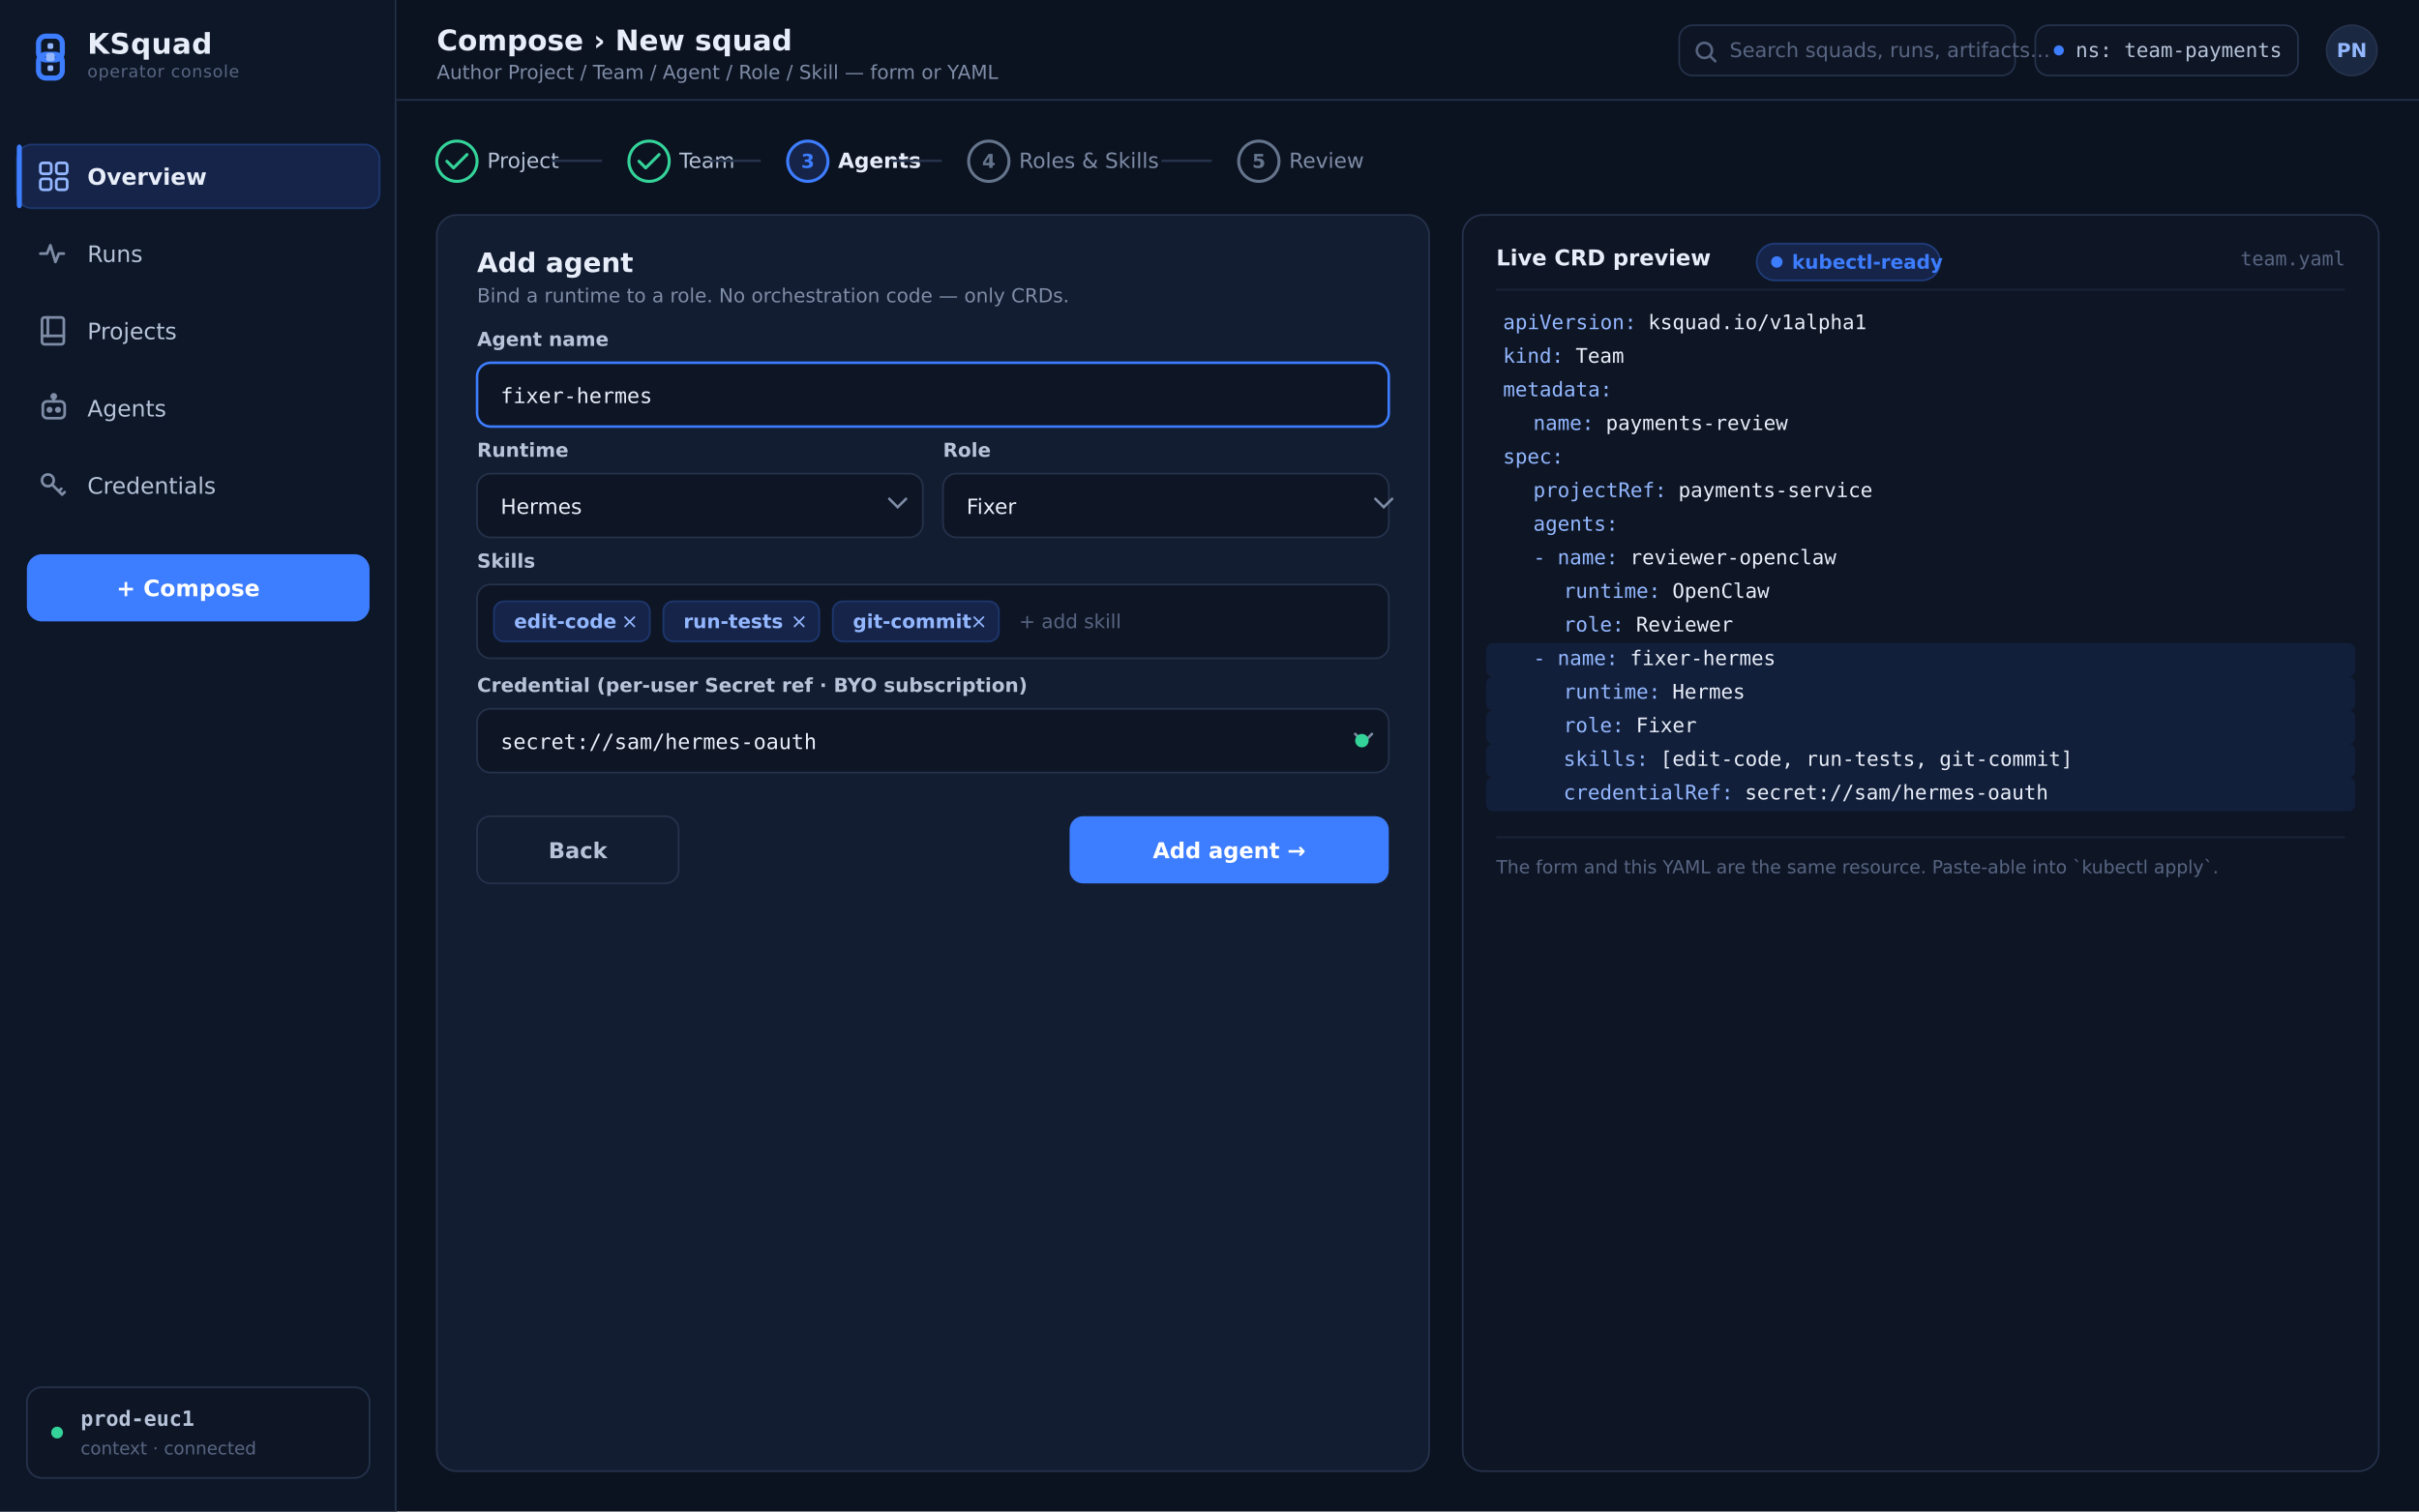
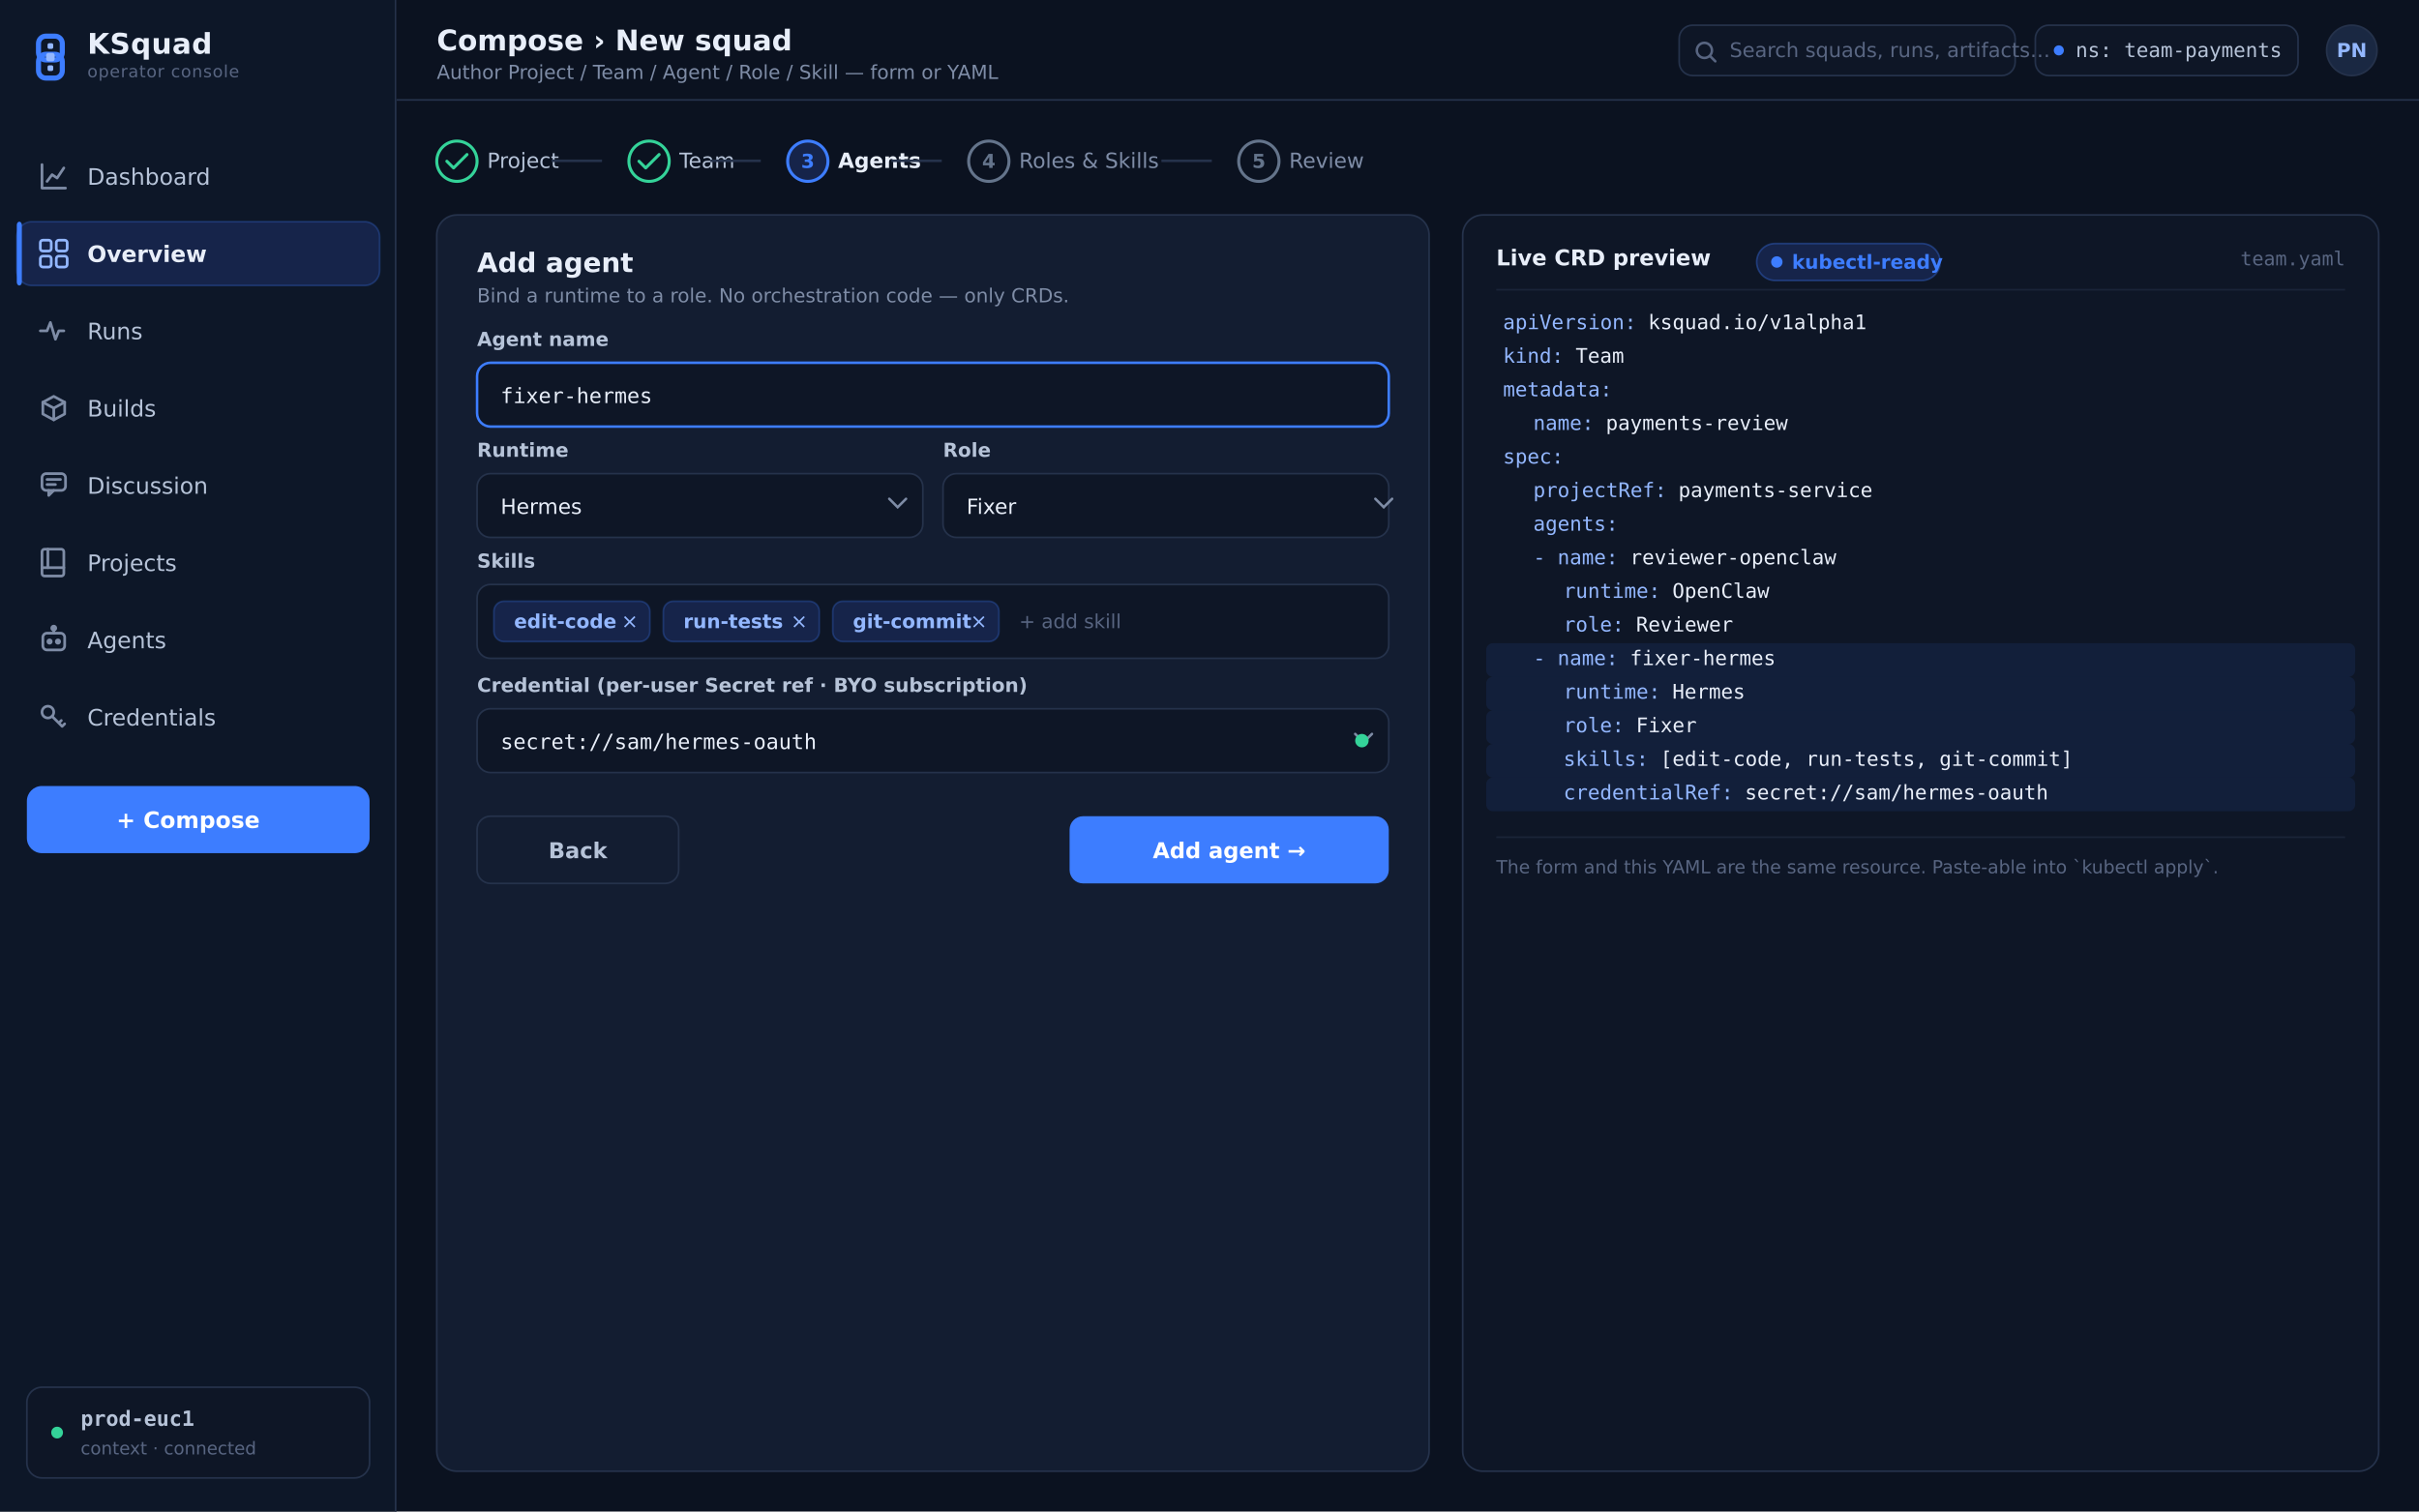
<svg xmlns="http://www.w3.org/2000/svg" width="1440" height="900" viewBox="0 0 1440 900" font-family="DejaVu Sans">
  <rect x="0" y="0" width="1440" height="900" rx="0" ry="0" fill="#0B1220" stroke="none" stroke-width="1" />
  <rect x="0" y="0" width="236" height="900" rx="0" ry="0" fill="#0D1728" stroke="none" stroke-width="1" />
  <rect x="235" y="0" width="1" height="900" rx="0" ry="0" fill="#25324B" stroke="none" stroke-width="1" />
  <g transform="translate(30,34) scale(0.33735) translate(-50,-50)">
    <rect x="29" y="45" width="42" height="42" rx="13" fill="none" stroke="#3D7DFF" stroke-width="9" />
    <rect x="29" y="13" width="42" height="42" rx="13" fill="none" stroke="#3D7DFF" stroke-width="9" />
    <rect x="45" y="25.5" width="10" height="10" rx="2.8" fill="#93B7FF" />
    <rect x="45" y="64.5" width="10" height="10" rx="2.8" fill="#93B7FF" />
    <rect x="42.5" y="42.5" width="15" height="15" rx="4.2" fill="#93B7FF" />
  </g>
  <text x="52" y="32" font-family="DejaVu Sans" font-size="17" fill="#E8EEF9" font-weight="700" text-anchor="start" letter-spacing="0.2">KSquad</text>
  <text x="52" y="46" font-family="DejaVu Sans" font-size="10" fill="#586581" font-weight="400" text-anchor="start" letter-spacing="0.4">operator console</text>
-   <rect x="10" y="86" width="216" height="38" rx="9" ry="9" fill="#16244A" stroke="#3D7DFF44" stroke-width="1" />
-   <rect x="10" y="86" width="3" height="38" rx="2" ry="2" fill="#3D7DFF" stroke="none" stroke-width="1" />
+   <g fill="none" stroke="#7E8CA6" stroke-width="1.6" stroke-linecap="round" stroke-linejoin="round">
+     <path d="M25 98 v14 h14" />
+     <path d="M28 108 l3 -4 l3 2 l4 -6" />
+   </g>
+   <text x="52" y="110" font-family="DejaVu Sans" font-size="13.5" fill="#B6C3D8" font-weight="500" text-anchor="start">Dashboard</text>
+   <rect x="10" y="132" width="216" height="38" rx="9" ry="9" fill="#16244A" stroke="#3D7DFF44" stroke-width="1" />
+   <rect x="10" y="132" width="3" height="38" rx="2" ry="2" fill="#3D7DFF" stroke="none" stroke-width="1" />
  <g fill="none" stroke="#93B7FF" stroke-width="1.6" stroke-linecap="round" stroke-linejoin="round">
-     <rect x="24" y="97" width="6.5" height="6.5" rx="1.5" />
-     <rect x="33.5" y="97" width="6.5" height="6.5" rx="1.5" />
-     <rect x="24" y="106.5" width="6.5" height="6.5" rx="1.5" />
-     <rect x="33.5" y="106.5" width="6.5" height="6.5" rx="1.5" />
+     <rect x="24" y="143" width="6.5" height="6.5" rx="1.5" />
+     <rect x="33.5" y="143" width="6.5" height="6.5" rx="1.5" />
+     <rect x="24" y="152.5" width="6.5" height="6.5" rx="1.5" />
+     <rect x="33.5" y="152.5" width="6.5" height="6.5" rx="1.5" />
  </g>
-   <text x="52" y="110" font-family="DejaVu Sans" font-size="13.5" fill="#E8EEF9" font-weight="600" text-anchor="start">Overview</text>
+   <text x="52" y="156" font-family="DejaVu Sans" font-size="13.5" fill="#E8EEF9" font-weight="600" text-anchor="start">Overview</text>
  <g fill="none" stroke="#7E8CA6" stroke-width="1.6" stroke-linecap="round" stroke-linejoin="round">
-     <path d="M24 151 h4 l2 -5 l3 10 l2 -5 h3" />
+     <path d="M24 197 h4 l2 -5 l3 10 l2 -5 h3" />
  </g>
-   <text x="52" y="156" font-family="DejaVu Sans" font-size="13.5" fill="#B6C3D8" font-weight="500" text-anchor="start">Runs</text>
+   <text x="52" y="202" font-family="DejaVu Sans" font-size="13.5" fill="#B6C3D8" font-weight="500" text-anchor="start">Runs</text>
  <g fill="none" stroke="#7E8CA6" stroke-width="1.6" stroke-linecap="round" stroke-linejoin="round">
-     <rect x="25" y="189" width="13" height="16" rx="1.5" />
-     <path d="M25 200 h13" />
-     <path d="M28.5 189 v11" />
+     <path d="M32 236 l6.5 3.5 v7 l-6.5 3.5 l-6.5 -3.5 v-7 z" />
+     <path d="M25.5 239.5 l6.5 3.5 l6.5 -3.5" />
+     <path d="M32 243 v7" />
  </g>
-   <text x="52" y="202" font-family="DejaVu Sans" font-size="13.5" fill="#B6C3D8" font-weight="500" text-anchor="start">Projects</text>
+   <text x="52" y="248" font-family="DejaVu Sans" font-size="13.5" fill="#B6C3D8" font-weight="500" text-anchor="start">Builds</text>
  <g fill="none" stroke="#7E8CA6" stroke-width="1.6" stroke-linecap="round" stroke-linejoin="round">
-     <rect x="25.5" y="239" width="13" height="10" rx="2.5" />
-     <path d="M32 236 v3" />
-     <circle cx="32" cy="236" r="1.2" fill="#7E8CA6" />
-     <circle cx="29.5" cy="244" r="1" fill="#7E8CA6" />
-     <circle cx="34.5" cy="244" r="1" fill="#7E8CA6" />
+     <rect x="25" y="282" width="14" height="10" rx="2.5" />
+     <path d="M29 292 v3 l3 -3" />
+     <path d="M28 285.5 h8 M28 288.5 h5" />
  </g>
-   <text x="52" y="248" font-family="DejaVu Sans" font-size="13.5" fill="#B6C3D8" font-weight="500" text-anchor="start">Agents</text>
+   <text x="52" y="294" font-family="DejaVu Sans" font-size="13.5" fill="#B6C3D8" font-weight="500" text-anchor="start">Discussion</text>
  <g fill="none" stroke="#7E8CA6" stroke-width="1.6" stroke-linecap="round" stroke-linejoin="round">
-     <circle cx="28.5" cy="286" r="3.5" />
-     <path d="M31 288.5 l6 6 M35 292.5 l1.5 -1.5 M37 294.5 l1.5 -1.5" />
+     <rect x="25" y="327" width="13" height="16" rx="1.5" />
+     <path d="M25 338 h13" />
+     <path d="M28.5 327 v11" />
  </g>
-   <text x="52" y="294" font-family="DejaVu Sans" font-size="13.5" fill="#B6C3D8" font-weight="500" text-anchor="start">Credentials</text>
-   <rect x="16" y="330" width="204" height="40" rx="9" ry="9" fill="#3D7DFF" stroke="none" stroke-width="1" />
-   <text x="112" y="355" font-family="DejaVu Sans" font-size="13.5" fill="#fff" font-weight="600" text-anchor="middle">+  Compose</text>
+   <text x="52" y="340" font-family="DejaVu Sans" font-size="13.5" fill="#B6C3D8" font-weight="500" text-anchor="start">Projects</text>
+   <g fill="none" stroke="#7E8CA6" stroke-width="1.6" stroke-linecap="round" stroke-linejoin="round">
+     <rect x="25.5" y="377" width="13" height="10" rx="2.5" />
+     <path d="M32 374 v3" />
+     <circle cx="32" cy="374" r="1.2" fill="#7E8CA6" />
+     <circle cx="29.5" cy="382" r="1" fill="#7E8CA6" />
+     <circle cx="34.5" cy="382" r="1" fill="#7E8CA6" />
+   </g>
+   <text x="52" y="386" font-family="DejaVu Sans" font-size="13.5" fill="#B6C3D8" font-weight="500" text-anchor="start">Agents</text>
+   <g fill="none" stroke="#7E8CA6" stroke-width="1.6" stroke-linecap="round" stroke-linejoin="round">
+     <circle cx="28.5" cy="424" r="3.5" />
+     <path d="M31 426.5 l6 6 M35 430.5 l1.5 -1.5 M37 432.5 l1.5 -1.5" />
+   </g>
+   <text x="52" y="432" font-family="DejaVu Sans" font-size="13.5" fill="#B6C3D8" font-weight="500" text-anchor="start">Credentials</text>
+   <rect x="16" y="468" width="204" height="40" rx="9" ry="9" fill="#3D7DFF" stroke="none" stroke-width="1" />
+   <text x="112" y="493" font-family="DejaVu Sans" font-size="13.5" fill="#fff" font-weight="600" text-anchor="middle">+  Compose</text>
  <rect x="16" y="826" width="204" height="54" rx="9" ry="9" fill="#0E1626" stroke="#25324B" stroke-width="1" />
  <circle cx="34" cy="853" r="3.5" fill="#34D399" />
  <text x="48" y="849" font-family="DejaVu Sans Mono" font-size="12.5" fill="#B6C3D8" font-weight="600" text-anchor="start">prod-euc1</text>
  <text x="48" y="866" font-family="DejaVu Sans" font-size="10.5" fill="#586581" font-weight="400" text-anchor="start">context · connected</text>
  <rect x="236" y="0" width="1204" height="60" rx="0" ry="0" fill="#0B1220" stroke="none" stroke-width="1" />
  <rect x="236" y="59" width="1204" height="1" rx="0" ry="0" fill="#25324B" stroke="none" stroke-width="1" />
  <text x="260" y="30" font-family="DejaVu Sans" font-size="17" fill="#E8EEF9" font-weight="700" text-anchor="start">Compose  ›  New squad</text>
  <text x="260" y="47" font-family="DejaVu Sans" font-size="11.5" fill="#7E8CA6" font-weight="400" text-anchor="start">Author Project / Team / Agent / Role / Skill — form or YAML</text>
  <circle cx="1400" cy="30" r="15" fill="#1A2842" stroke="#25324B" />
  <text x="1400" y="34" font-family="DejaVu Sans" font-size="11.5" fill="#93B7FF" font-weight="700" text-anchor="middle">PN</text>
  <rect x="1211.6" y="15" width="156.4" height="30" rx="8" ry="8" fill="#0E1626" stroke="#25324B" stroke-width="1" />
  <circle cx="1225.6" cy="30" r="3" fill="#3D7DFF" />
  <text x="1235.6" y="34" font-family="DejaVu Sans Mono" font-size="12" fill="#B6C3D8" font-weight="400" text-anchor="start">ns: team-payments</text>
  <rect x="999.6" y="15" width="200" height="30" rx="8" ry="8" fill="#0E1626" stroke="#25324B" stroke-width="1" />
  <circle cx="1014.6" cy="30" r="4.5" fill="none" stroke="#586581" stroke-width="1.5" />
  <path d="M1018.1 33.5 l3 3" stroke="#586581" stroke-width="1.5" stroke-linecap="round" />
  <text x="1029.6" y="34" font-family="DejaVu Sans" font-size="12" fill="#586581" font-weight="400" text-anchor="start">Search squads, runs, artifacts…</text>
  <circle cx="272" cy="96" r="12" fill="none" stroke="#34D399" stroke-width="1.8" />
  <path d="M266 96 l4 4 l8 -8" stroke="#34D399" stroke-width="1.8" fill="none" stroke-linecap="round" stroke-linejoin="round" />
  <text x="290" y="100" font-family="DejaVu Sans" font-size="12.5" fill="#B6C3D8" font-weight="500" text-anchor="start">Project</text>
  <rect x="328.375" y="95" width="30" height="1.5" rx="0" ry="0" fill="#25324B" stroke="none" stroke-width="1" />
  <circle cx="386.375" cy="96" r="12" fill="none" stroke="#34D399" stroke-width="1.8" />
  <path d="M380.375 96 l4 4 l8 -8" stroke="#34D399" stroke-width="1.8" fill="none" stroke-linecap="round" stroke-linejoin="round" />
  <text x="404.375" y="100" font-family="DejaVu Sans" font-size="12.5" fill="#B6C3D8" font-weight="500" text-anchor="start">Team</text>
  <rect x="422.875" y="95" width="30" height="1.5" rx="0" ry="0" fill="#25324B" stroke="none" stroke-width="1" />
  <circle cx="480.875" cy="96" r="12" fill="#16244A" stroke="#3D7DFF" stroke-width="1.8" />
  <text x="480.875" y="100" font-family="DejaVu Sans" font-size="11.5" fill="#3D7DFF" font-weight="700" text-anchor="middle">3</text>
  <text x="498.875" y="100" font-family="DejaVu Sans" font-size="12.5" fill="#E8EEF9" font-weight="700" text-anchor="start">Agents</text>
  <rect x="530.625" y="95" width="30" height="1.5" rx="0" ry="0" fill="#25324B" stroke="none" stroke-width="1" />
  <circle cx="588.625" cy="96" r="12" fill="none" stroke="#64748B" stroke-width="1.8" />
  <text x="588.625" y="100" font-family="DejaVu Sans" font-size="11.5" fill="#64748B" font-weight="700" text-anchor="middle">4</text>
  <text x="606.625" y="100" font-family="DejaVu Sans" font-size="12.5" fill="#7E8CA6" font-weight="500" text-anchor="start">Roles &amp; Skills</text>
  <rect x="691.375" y="95" width="30" height="1.5" rx="0" ry="0" fill="#25324B" stroke="none" stroke-width="1" />
  <circle cx="749.375" cy="96" r="12" fill="none" stroke="#64748B" stroke-width="1.8" />
  <text x="749.375" y="100" font-family="DejaVu Sans" font-size="11.5" fill="#64748B" font-weight="700" text-anchor="middle">5</text>
  <text x="767.375" y="100" font-family="DejaVu Sans" font-size="12.5" fill="#7E8CA6" font-weight="500" text-anchor="start">Review</text>
  <rect x="260" y="128" width="590.72" height="748" rx="12" ry="12" fill="#131D31" stroke="#25324B" stroke-width="1" />
  <text x="284" y="162" font-family="DejaVu Sans" font-size="16" fill="#E8EEF9" font-weight="700" text-anchor="start">Add agent</text>
  <text x="284" y="180" font-family="DejaVu Sans" font-size="11.5" fill="#7E8CA6" font-weight="400" text-anchor="start">Bind a runtime to a role. No orchestration code — only CRDs.</text>
  <text x="284" y="206" font-family="DejaVu Sans" font-size="11.5" fill="#B6C3D8" font-weight="600" text-anchor="start">Agent name</text>
  <rect x="284" y="216" width="542.72" height="38" rx="8" ry="8" fill="#0E1626" stroke="#3D7DFF" stroke-width="1.5" />
  <text x="298" y="240" font-family="DejaVu Sans Mono" font-size="12.5" fill="#E8EEF9" font-weight="400" text-anchor="start">fixer-hermes</text>
  <text x="284" y="272" font-family="DejaVu Sans" font-size="11.5" fill="#B6C3D8" font-weight="600" text-anchor="start">Runtime</text>
  <rect x="284" y="282" width="265.36" height="38" rx="8" ry="8" fill="#0E1626" stroke="#25324B" stroke-width="1" />
  <text x="298" y="306" font-family="DejaVu Sans" font-size="12.5" fill="#E8EEF9" font-weight="400" text-anchor="start">Hermes</text>
  <path d="M529.36 297 l5 5 l5 -5" stroke="#7E8CA6" stroke-width="1.5" fill="none" stroke-linecap="round" />
  <text x="561.36" y="272" font-family="DejaVu Sans" font-size="11.5" fill="#B6C3D8" font-weight="600" text-anchor="start">Role</text>
  <rect x="561.36" y="282" width="265.36" height="38" rx="8" ry="8" fill="#0E1626" stroke="#25324B" stroke-width="1" />
  <text x="575.36" y="306" font-family="DejaVu Sans" font-size="12.5" fill="#E8EEF9" font-weight="400" text-anchor="start">Fixer</text>
  <path d="M818.72 297 l5 5 l5 -5" stroke="#7E8CA6" stroke-width="1.5" fill="none" stroke-linecap="round" />
  <text x="284" y="338" font-family="DejaVu Sans" font-size="11.5" fill="#B6C3D8" font-weight="600" text-anchor="start">Skills</text>
  <rect x="284" y="348" width="542.72" height="44" rx="8" ry="8" fill="#0E1626" stroke="#25324B" stroke-width="1" />
  <rect x="294" y="358" width="92.855" height="24" rx="6" ry="6" fill="#16244A" stroke="#3D7DFF44" stroke-width="1" />
  <text x="306" y="374" font-family="DejaVu Sans" font-size="11.5" fill="#93B7FF" font-weight="600" text-anchor="start">edit-code</text>
  <text x="374.855" y="374" font-family="DejaVu Sans" font-size="12" fill="#93B7FF" font-weight="400" text-anchor="middle">×</text>
  <rect x="394.855" y="358" width="92.855" height="24" rx="6" ry="6" fill="#16244A" stroke="#3D7DFF44" stroke-width="1" />
  <text x="406.855" y="374" font-family="DejaVu Sans" font-size="11.5" fill="#93B7FF" font-weight="600" text-anchor="start">run-tests</text>
  <text x="475.71" y="374" font-family="DejaVu Sans" font-size="12" fill="#93B7FF" font-weight="400" text-anchor="middle">×</text>
  <rect x="495.71" y="358" width="98.95" height="24" rx="6" ry="6" fill="#16244A" stroke="#3D7DFF44" stroke-width="1" />
  <text x="507.71" y="374" font-family="DejaVu Sans" font-size="11.5" fill="#93B7FF" font-weight="600" text-anchor="start">git-commit</text>
  <text x="582.66" y="374" font-family="DejaVu Sans" font-size="12" fill="#93B7FF" font-weight="400" text-anchor="middle">×</text>
  <text x="606.66" y="374" font-family="DejaVu Sans" font-size="11.5" fill="#586581" font-weight="400" text-anchor="start">+ add skill</text>
  <text x="284" y="412" font-family="DejaVu Sans" font-size="11.5" fill="#B6C3D8" font-weight="600" text-anchor="start">Credential (per-user Secret ref · BYO subscription)</text>
  <rect x="284" y="422" width="542.72" height="38" rx="8" ry="8" fill="#0E1626" stroke="#25324B" stroke-width="1" />
  <text x="298" y="446" font-family="DejaVu Sans Mono" font-size="12.5" fill="#E8EEF9" font-weight="400" text-anchor="start">secret://sam/hermes-oauth</text>
  <path d="M806.72 437 l5 5 l5 -5" stroke="#7E8CA6" stroke-width="1.5" fill="none" stroke-linecap="round" />
  <circle cx="810.72" cy="441" r="4" fill="#34D399" />
  <rect x="284" y="486" width="120" height="40" rx="8" ry="8" fill="none" stroke="#25324B" stroke-width="1" />
  <text x="344" y="511" font-family="DejaVu Sans" font-size="13" fill="#B6C3D8" font-weight="600" text-anchor="middle">Back</text>
  <rect x="636.72" y="486" width="190" height="40" rx="8" ry="8" fill="#3D7DFF" stroke="none" stroke-width="1" />
  <text x="731.72" y="511" font-family="DejaVu Sans" font-size="13" fill="#fff" font-weight="700" text-anchor="middle">Add agent  →</text>
  <rect x="870.72" y="128" width="545.28" height="748" rx="12" ry="12" fill="#0E1626" stroke="#25324B" stroke-width="1" />
  <text x="890.72" y="158" font-family="DejaVu Sans" font-size="13" fill="#E8EEF9" font-weight="700" text-anchor="start">Live CRD preview</text>
  <rect x="1045.72" y="145" width="109.235" height="22" rx="11" ry="11" fill="#16244A" stroke="#3D7DFF55" stroke-width="1" />
  <circle cx="1057.72" cy="156" r="3.4" fill="#3D7DFF" />
  <text x="1066.72" y="160" font-family="DejaVu Sans" font-size="11.5" fill="#3D7DFF" font-weight="600" text-anchor="start">kubectl-ready</text>
  <text x="1396" y="158" font-family="DejaVu Sans Mono" font-size="11.5" fill="#586581" font-weight="400" text-anchor="end">team.yaml</text>
  <rect x="890.72" y="172" width="505.28" height="1" rx="0" ry="0" fill="#1A2438" stroke="none" stroke-width="1" />
  <text x="894.72" y="196" font-family="DejaVu Sans Mono" font-size="12" fill="#93B7FF" font-weight="400" text-anchor="start">apiVersion: </text>
  <text x="981.12" y="196" font-family="DejaVu Sans Mono" font-size="12" fill="#E8EEF9" font-weight="400" text-anchor="start">ksquad.io/v1alpha1</text>
  <text x="894.72" y="216" font-family="DejaVu Sans Mono" font-size="12" fill="#93B7FF" font-weight="400" text-anchor="start">kind: </text>
  <text x="937.92" y="216" font-family="DejaVu Sans Mono" font-size="12" fill="#E8EEF9" font-weight="400" text-anchor="start">Team</text>
  <text x="894.72" y="236" font-family="DejaVu Sans Mono" font-size="12" fill="#93B7FF" font-weight="400" text-anchor="start">metadata:</text>
  <text x="959.52" y="236" font-family="DejaVu Sans Mono" font-size="12" fill="#E8EEF9" font-weight="400" text-anchor="start" />
  <text x="912.72" y="256" font-family="DejaVu Sans Mono" font-size="12" fill="#93B7FF" font-weight="400" text-anchor="start">name: </text>
  <text x="955.92" y="256" font-family="DejaVu Sans Mono" font-size="12" fill="#E8EEF9" font-weight="400" text-anchor="start">payments-review</text>
  <text x="894.72" y="276" font-family="DejaVu Sans Mono" font-size="12" fill="#93B7FF" font-weight="400" text-anchor="start">spec:</text>
  <text x="930.72" y="276" font-family="DejaVu Sans Mono" font-size="12" fill="#E8EEF9" font-weight="400" text-anchor="start" />
  <text x="912.72" y="296" font-family="DejaVu Sans Mono" font-size="12" fill="#93B7FF" font-weight="400" text-anchor="start">projectRef: </text>
  <text x="999.12" y="296" font-family="DejaVu Sans Mono" font-size="12" fill="#E8EEF9" font-weight="400" text-anchor="start">payments-service</text>
  <text x="912.72" y="316" font-family="DejaVu Sans Mono" font-size="12" fill="#93B7FF" font-weight="400" text-anchor="start">agents:</text>
  <text x="963.12" y="316" font-family="DejaVu Sans Mono" font-size="12" fill="#E8EEF9" font-weight="400" text-anchor="start" />
  <text x="912.72" y="336" font-family="DejaVu Sans Mono" font-size="12" fill="#93B7FF" font-weight="400" text-anchor="start">- name: </text>
  <text x="970.32" y="336" font-family="DejaVu Sans Mono" font-size="12" fill="#E8EEF9" font-weight="400" text-anchor="start">reviewer-openclaw</text>
  <text x="930.72" y="356" font-family="DejaVu Sans Mono" font-size="12" fill="#93B7FF" font-weight="400" text-anchor="start">runtime: </text>
  <text x="995.52" y="356" font-family="DejaVu Sans Mono" font-size="12" fill="#E8EEF9" font-weight="400" text-anchor="start">OpenClaw</text>
  <text x="930.72" y="376" font-family="DejaVu Sans Mono" font-size="12" fill="#93B7FF" font-weight="400" text-anchor="start">role: </text>
  <text x="973.92" y="376" font-family="DejaVu Sans Mono" font-size="12" fill="#E8EEF9" font-weight="400" text-anchor="start">Reviewer</text>
  <rect x="884.72" y="383" width="517.28" height="20" rx="4" ry="4" fill="#3D7DFF18" stroke="none" stroke-width="1" />
  <text x="912.72" y="396" font-family="DejaVu Sans Mono" font-size="12" fill="#93B7FF" font-weight="400" text-anchor="start">- name: </text>
  <text x="970.32" y="396" font-family="DejaVu Sans Mono" font-size="12" fill="#E8EEF9" font-weight="400" text-anchor="start">fixer-hermes</text>
  <rect x="884.72" y="403" width="517.28" height="20" rx="4" ry="4" fill="#3D7DFF18" stroke="none" stroke-width="1" />
  <text x="930.72" y="416" font-family="DejaVu Sans Mono" font-size="12" fill="#93B7FF" font-weight="400" text-anchor="start">runtime: </text>
  <text x="995.52" y="416" font-family="DejaVu Sans Mono" font-size="12" fill="#E8EEF9" font-weight="400" text-anchor="start">Hermes</text>
  <rect x="884.72" y="423" width="517.28" height="20" rx="4" ry="4" fill="#3D7DFF18" stroke="none" stroke-width="1" />
  <text x="930.72" y="436" font-family="DejaVu Sans Mono" font-size="12" fill="#93B7FF" font-weight="400" text-anchor="start">role: </text>
  <text x="973.92" y="436" font-family="DejaVu Sans Mono" font-size="12" fill="#E8EEF9" font-weight="400" text-anchor="start">Fixer</text>
  <rect x="884.72" y="443" width="517.28" height="20" rx="4" ry="4" fill="#3D7DFF18" stroke="none" stroke-width="1" />
  <text x="930.72" y="456" font-family="DejaVu Sans Mono" font-size="12" fill="#93B7FF" font-weight="400" text-anchor="start">skills: </text>
  <text x="988.32" y="456" font-family="DejaVu Sans Mono" font-size="12" fill="#E8EEF9" font-weight="400" text-anchor="start">[edit-code, run-tests, git-commit]</text>
  <rect x="884.72" y="463" width="517.28" height="20" rx="4" ry="4" fill="#3D7DFF18" stroke="none" stroke-width="1" />
  <text x="930.72" y="476" font-family="DejaVu Sans Mono" font-size="12" fill="#93B7FF" font-weight="400" text-anchor="start">credentialRef: </text>
  <text x="1038.72" y="476" font-family="DejaVu Sans Mono" font-size="12" fill="#E8EEF9" font-weight="400" text-anchor="start">secret://sam/hermes-oauth</text>
  <rect x="890.72" y="498" width="505.28" height="1" rx="0" ry="0" fill="#1A2438" stroke="none" stroke-width="1" />
  <text x="890.72" y="520" font-family="DejaVu Sans" font-size="10.8" fill="#586581" font-weight="400" text-anchor="start">The form and this YAML are the same resource. Paste-able into `kubectl apply`.</text>
</svg>
